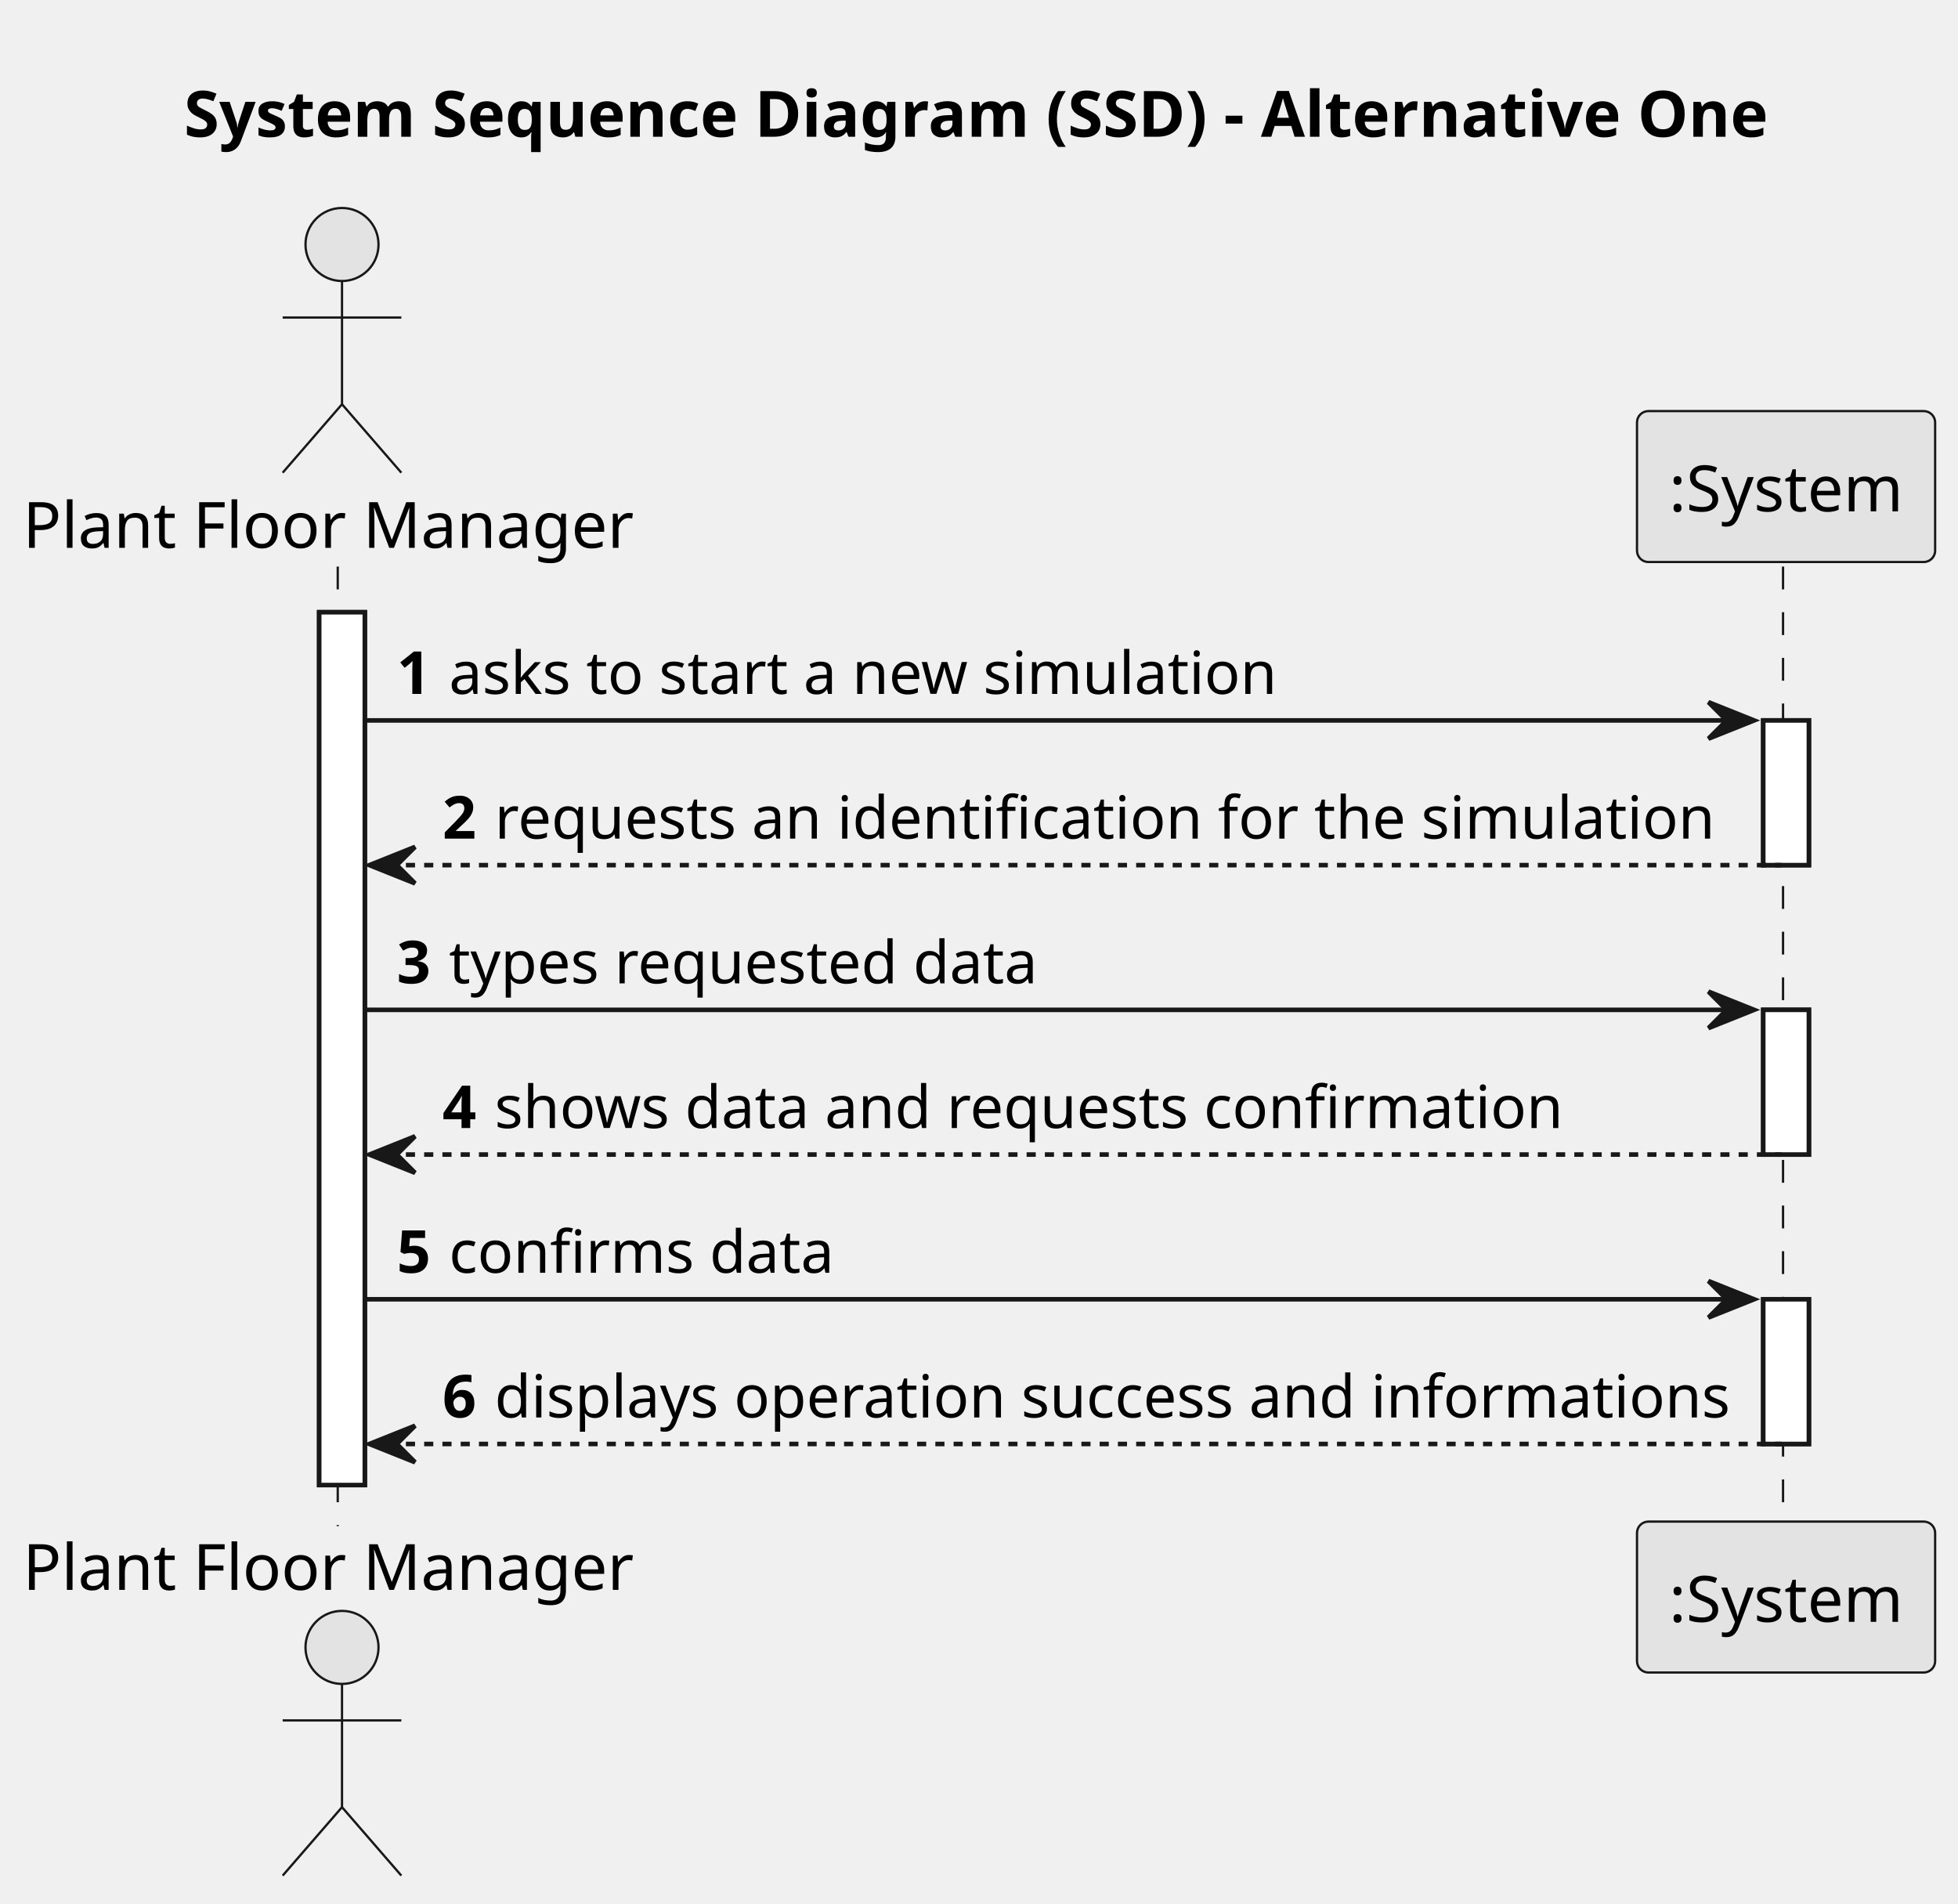
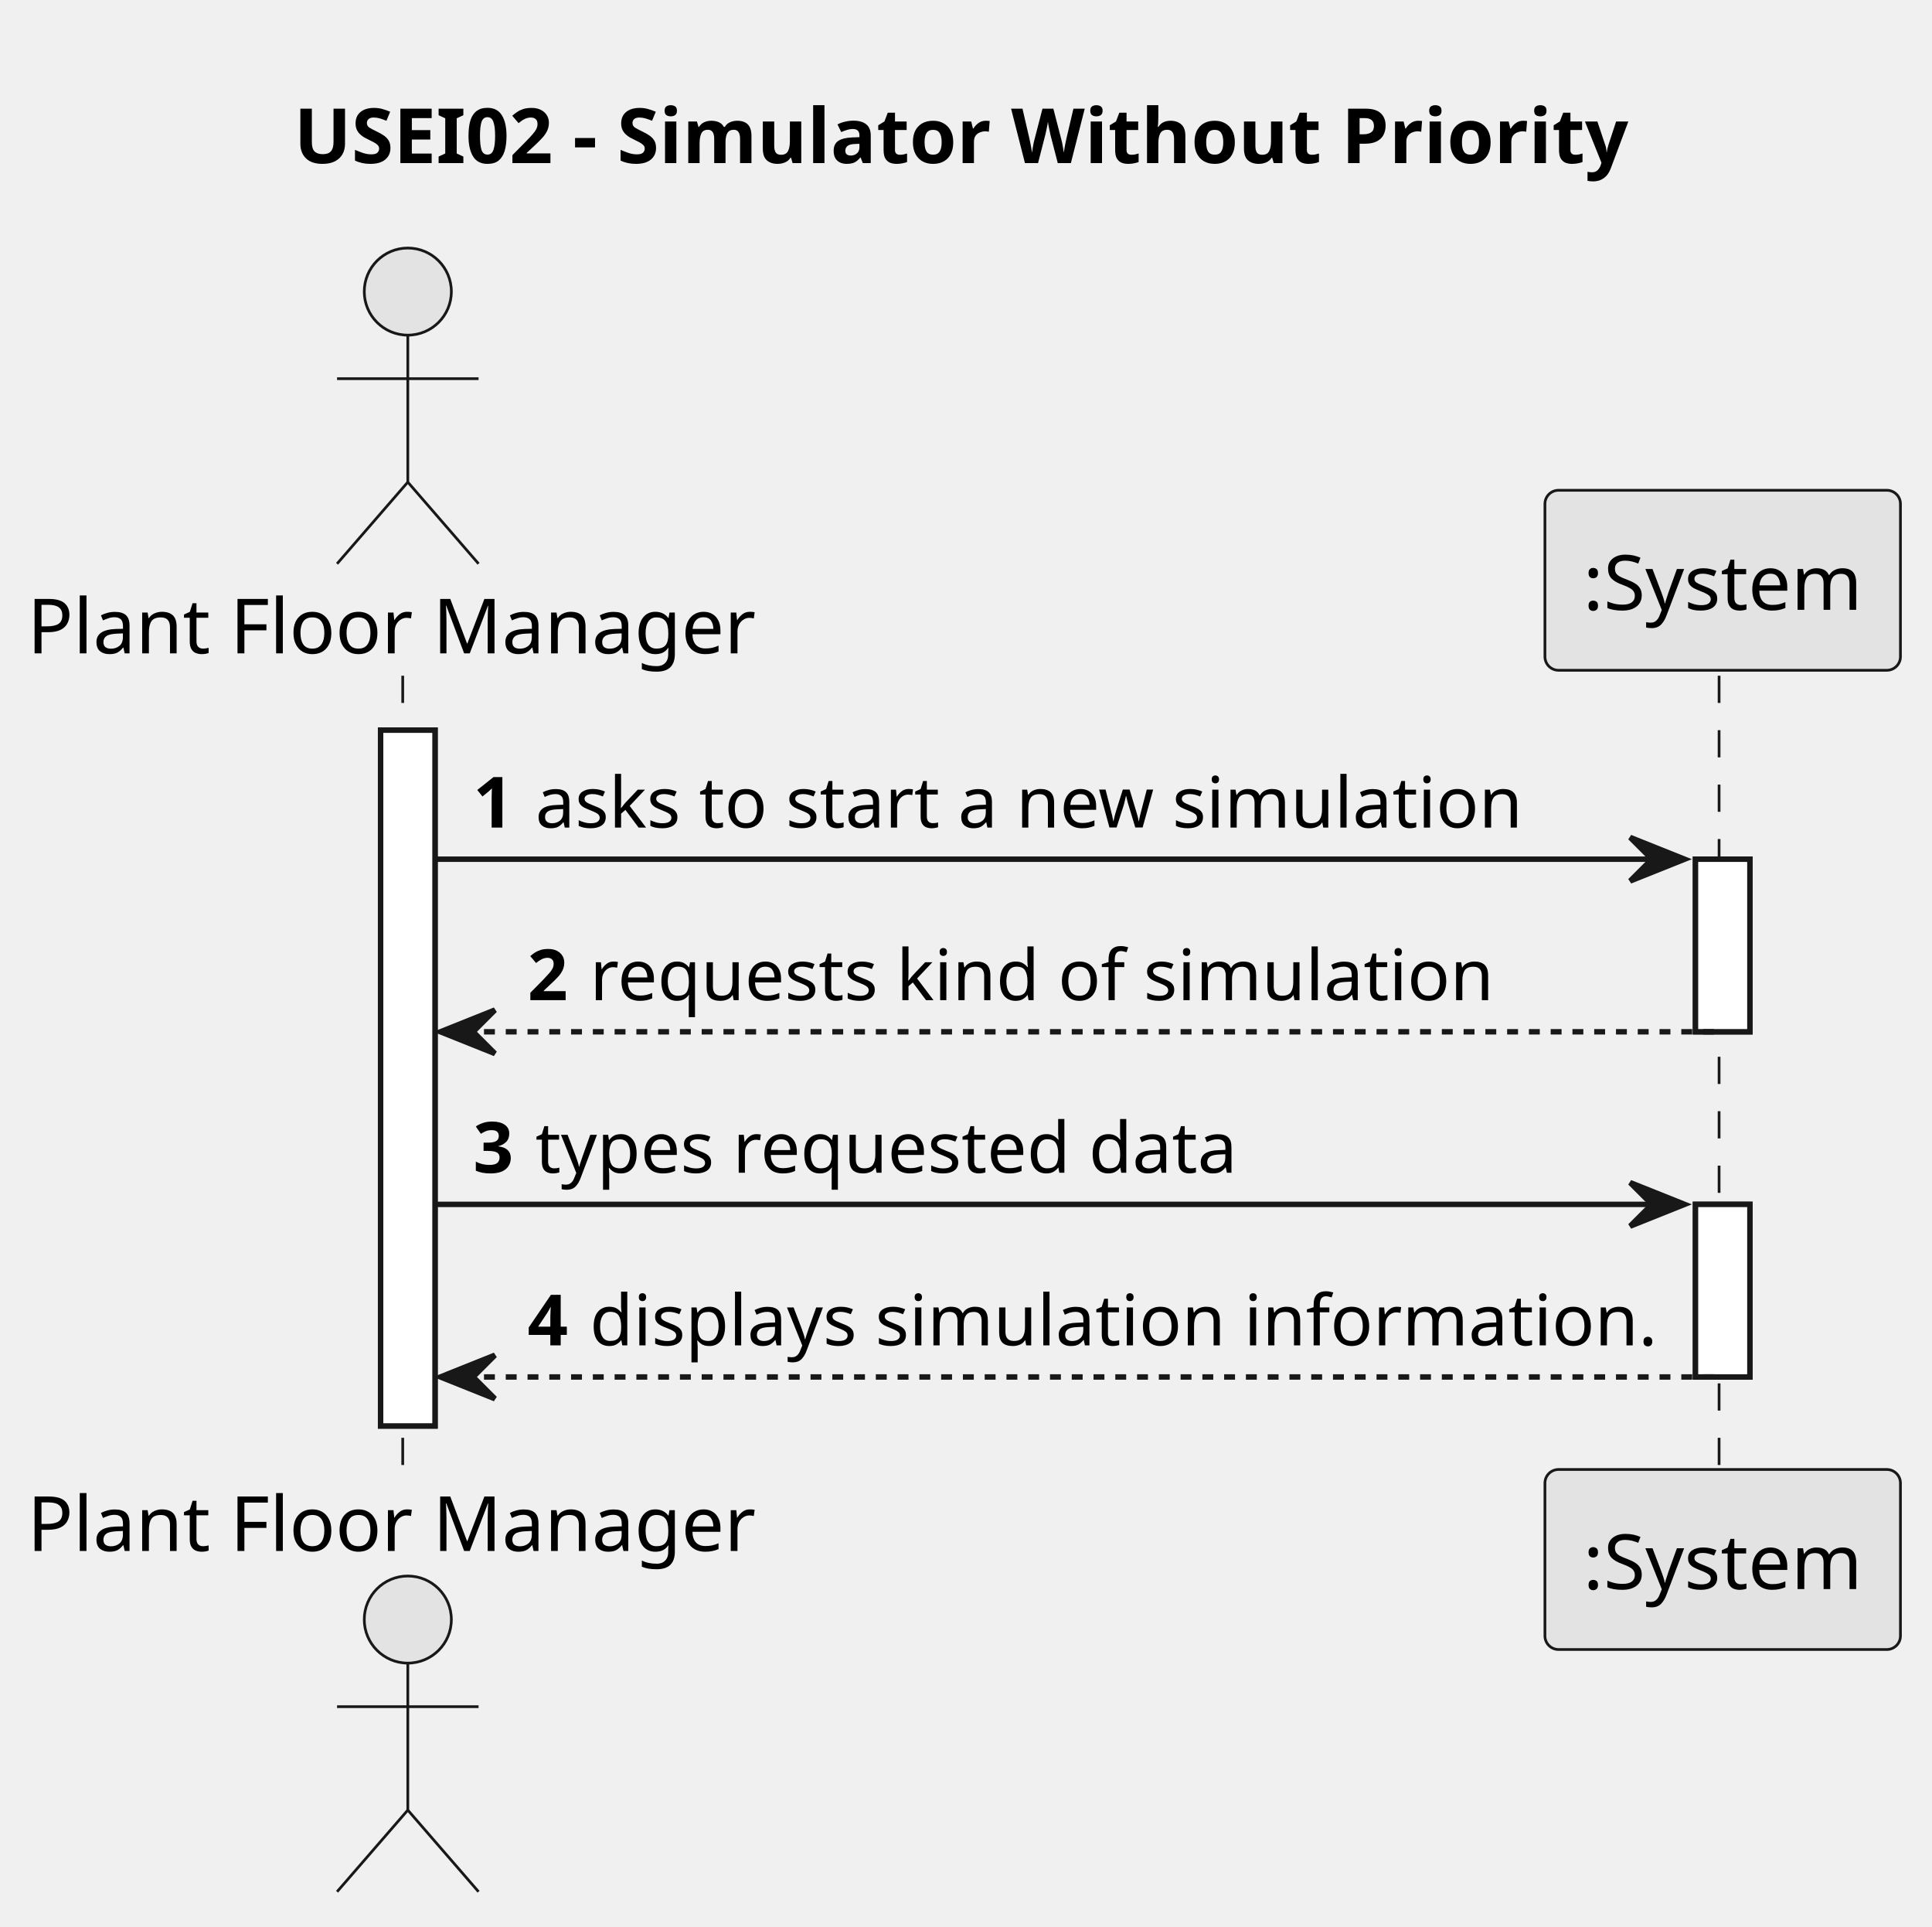
- <svg xmlns="http://www.w3.org/2000/svg" contentStyleType="text/css" height="417px" preserveAspectRatio="none" style="width:429px;height:417px;background:#FFFFFF;" version="1.1" viewBox="0 0 429 417" width="429px" zoomAndPan="magnify">
+ <svg xmlns="http://www.w3.org/2000/svg" contentStyleType="text/css" height="354px" preserveAspectRatio="none" style="width:355px;height:354px;background:#FFFFFF;" version="1.1" viewBox="0 0 355 354" width="355px" zoomAndPan="magnify">
  <defs />
  <g>
-     <text fill="#000000" font-family="sans-serif" font-size="14" font-weight="bold" lengthAdjust="spacing" textLength="347.353" x="40.319" y="29.966">System Sequence Diagram (SSD) - Alternative One</text>
-     <rect fill="#FFFFFF" height="191.236" style="stroke:#181818;stroke-width:1.0;" width="10" x="69.934" y="134.136" />
-     <rect fill="#FFFFFF" height="31.706" style="stroke:#181818;stroke-width:1.0;" width="10" x="386.329" y="157.842" />
-     <rect fill="#FFFFFF" height="31.706" style="stroke:#181818;stroke-width:1.0;" width="10" x="386.329" y="221.254" />
-     <rect fill="#FFFFFF" height="31.706" style="stroke:#181818;stroke-width:1.0;" width="10" x="386.329" y="284.666" />
-     <line style="stroke:#181818;stroke-width:0.5;stroke-dasharray:5.0,5.0;" x1="74" x2="74" y1="124.136" y2="334.372" />
-     <line style="stroke:#181818;stroke-width:0.5;stroke-dasharray:5.0,5.0;" x1="390.667" x2="390.667" y1="124.136" y2="334.372" />
+     <text fill="#000000" font-family="sans-serif" font-size="14" font-weight="bold" lengthAdjust="spacing" textLength="245.195" x="54.003" y="29.966">USEI02 - Simulator Without Priority</text>
+     <rect fill="#FFFFFF" height="127.824" style="stroke:#181818;stroke-width:1.0;" width="10" x="69.934" y="134.136" />
+     <rect fill="#FFFFFF" height="31.706" style="stroke:#181818;stroke-width:1.0;" width="10" x="311.54" y="157.842" />
+     <rect fill="#FFFFFF" height="31.706" style="stroke:#181818;stroke-width:1.0;" width="10" x="311.54" y="221.254" />
+     <line style="stroke:#181818;stroke-width:0.5;stroke-dasharray:5.0,5.0;" x1="74" x2="74" y1="124.136" y2="270.96" />
+     <line style="stroke:#181818;stroke-width:0.5;stroke-dasharray:5.0,5.0;" x1="315.878" x2="315.878" y1="124.136" y2="270.96" />
    <text fill="#000000" font-family="sans-serif" font-size="14" lengthAdjust="spacing" textLength="133.868" x="5" y="120.034">Plant Floor Manager</text>
    <ellipse cx="74.934" cy="53.568" fill="#E3E3E3" rx="8" ry="8" style="stroke:#181818;stroke-width:0.5;" />
    <path d="M74.934,61.568 L74.934,88.568 M61.934,69.568 L87.934,69.568 M74.934,88.568 L61.934,103.568 M74.934,88.568 L87.934,103.568 " fill="none" style="stroke:#181818;stroke-width:0.5;" />
-     <text fill="#000000" font-family="sans-serif" font-size="14" lengthAdjust="spacing" textLength="133.868" x="5" y="348.338">Plant Floor Manager</text>
-     <ellipse cx="74.934" cy="360.94" fill="#E3E3E3" rx="8" ry="8" style="stroke:#181818;stroke-width:0.5;" />
-     <path d="M74.934,368.94 L74.934,395.94 M61.934,376.94 L87.934,376.94 M74.934,395.94 L61.934,410.94 M74.934,395.94 L87.934,410.94 " fill="none" style="stroke:#181818;stroke-width:0.5;" />
-     <rect fill="#E3E3E3" height="33.068" rx="2.5" ry="2.5" style="stroke:#181818;stroke-width:0.5;" width="65.324" x="358.667" y="90.068" />
-     <text fill="#000000" font-family="sans-serif" font-size="14" lengthAdjust="spacing" textLength="51.324" x="365.667" y="112.034">:System</text>
-     <rect fill="#E3E3E3" height="33.068" rx="2.5" ry="2.5" style="stroke:#181818;stroke-width:0.5;" width="65.324" x="358.667" y="333.372" />
-     <text fill="#000000" font-family="sans-serif" font-size="14" lengthAdjust="spacing" textLength="51.324" x="365.667" y="355.338">:System</text>
-     <rect fill="#FFFFFF" height="191.236" style="stroke:#181818;stroke-width:1.0;" width="10" x="69.934" y="134.136" />
-     <rect fill="#FFFFFF" height="31.706" style="stroke:#181818;stroke-width:1.0;" width="10" x="386.329" y="157.842" />
-     <rect fill="#FFFFFF" height="31.706" style="stroke:#181818;stroke-width:1.0;" width="10" x="386.329" y="221.254" />
-     <rect fill="#FFFFFF" height="31.706" style="stroke:#181818;stroke-width:1.0;" width="10" x="386.329" y="284.666" />
-     <polygon fill="#181818" points="374.329,153.842,384.329,157.842,374.329,161.842,378.329,157.842" style="stroke:#181818;stroke-width:1.0;" />
-     <line style="stroke:#181818;stroke-width:1.0;" x1="79.934" x2="380.329" y1="157.842" y2="157.842" />
+     <text fill="#000000" font-family="sans-serif" font-size="14" lengthAdjust="spacing" textLength="133.868" x="5" y="284.926">Plant Floor Manager</text>
+     <ellipse cx="74.934" cy="297.528" fill="#E3E3E3" rx="8" ry="8" style="stroke:#181818;stroke-width:0.5;" />
+     <path d="M74.934,305.528 L74.934,332.528 M61.934,313.528 L87.934,313.528 M74.934,332.528 L61.934,347.528 M74.934,332.528 L87.934,347.528 " fill="none" style="stroke:#181818;stroke-width:0.5;" />
+     <rect fill="#E3E3E3" height="33.068" rx="2.5" ry="2.5" style="stroke:#181818;stroke-width:0.5;" width="65.324" x="283.878" y="90.068" />
+     <text fill="#000000" font-family="sans-serif" font-size="14" lengthAdjust="spacing" textLength="51.324" x="290.878" y="112.034">:System</text>
+     <rect fill="#E3E3E3" height="33.068" rx="2.5" ry="2.5" style="stroke:#181818;stroke-width:0.5;" width="65.324" x="283.878" y="269.96" />
+     <text fill="#000000" font-family="sans-serif" font-size="14" lengthAdjust="spacing" textLength="51.324" x="290.878" y="291.926">:System</text>
+     <rect fill="#FFFFFF" height="127.824" style="stroke:#181818;stroke-width:1.0;" width="10" x="69.934" y="134.136" />
+     <rect fill="#FFFFFF" height="31.706" style="stroke:#181818;stroke-width:1.0;" width="10" x="311.54" y="157.842" />
+     <rect fill="#FFFFFF" height="31.706" style="stroke:#181818;stroke-width:1.0;" width="10" x="311.54" y="221.254" />
+     <polygon fill="#181818" points="299.54,153.842,309.54,157.842,299.54,161.842,303.54,157.842" style="stroke:#181818;stroke-width:1.0;" />
+     <line style="stroke:#181818;stroke-width:1.0;" x1="79.934" x2="305.54" y1="157.842" y2="157.842" />
    <text fill="#000000" font-family="sans-serif" font-size="13" font-weight="bold" lengthAdjust="spacing" textLength="7.436" x="86.934" y="152.033">1</text>
    <text fill="#000000" font-family="sans-serif" font-size="13" lengthAdjust="spacing" textLength="181.662" x="98.37" y="152.033">asks to start a new simulation</text>
    <polygon fill="#181818" points="90.934,185.548,80.934,189.548,90.934,193.548,86.934,189.548" style="stroke:#181818;stroke-width:1.0;" />
-     <line style="stroke:#181818;stroke-width:1.0;stroke-dasharray:2.0,2.0;" x1="84.934" x2="390.329" y1="189.548" y2="189.548" />
+     <line style="stroke:#181818;stroke-width:1.0;stroke-dasharray:2.0,2.0;" x1="84.934" x2="315.54" y1="189.548" y2="189.548" />
    <text fill="#000000" font-family="sans-serif" font-size="13" font-weight="bold" lengthAdjust="spacing" textLength="7.436" x="96.934" y="183.739">2</text>
-     <text fill="#000000" font-family="sans-serif" font-size="13" lengthAdjust="spacing" textLength="267.631" x="108.37" y="183.739">requests an identification for the simulation</text>
-     <polygon fill="#181818" points="374.329,217.254,384.329,221.254,374.329,225.254,378.329,221.254" style="stroke:#181818;stroke-width:1.0;" />
-     <line style="stroke:#181818;stroke-width:1.0;" x1="79.934" x2="380.329" y1="221.254" y2="221.254" />
+     <text fill="#000000" font-family="sans-serif" font-size="13" lengthAdjust="spacing" textLength="166.374" x="108.37" y="183.739">requests kind of simulation</text>
+     <polygon fill="#181818" points="299.54,217.254,309.54,221.254,299.54,225.254,303.54,221.254" style="stroke:#181818;stroke-width:1.0;" />
+     <line style="stroke:#181818;stroke-width:1.0;" x1="79.934" x2="305.54" y1="221.254" y2="221.254" />
    <text fill="#000000" font-family="sans-serif" font-size="13" font-weight="bold" lengthAdjust="spacing" textLength="7.436" x="86.934" y="215.445">3</text>
    <text fill="#000000" font-family="sans-serif" font-size="13" lengthAdjust="spacing" textLength="129.22" x="98.37" y="215.445">types requested data</text>
    <polygon fill="#181818" points="90.934,248.96,80.934,252.96,90.934,256.96,86.934,252.96" style="stroke:#181818;stroke-width:1.0;" />
-     <line style="stroke:#181818;stroke-width:1.0;stroke-dasharray:2.0,2.0;" x1="84.934" x2="390.329" y1="252.96" y2="252.96" />
+     <line style="stroke:#181818;stroke-width:1.0;stroke-dasharray:2.0,2.0;" x1="84.934" x2="315.54" y1="252.96" y2="252.96" />
    <text fill="#000000" font-family="sans-serif" font-size="13" font-weight="bold" lengthAdjust="spacing" textLength="7.436" x="96.934" y="247.151">4</text>
-     <text fill="#000000" font-family="sans-serif" font-size="13" lengthAdjust="spacing" textLength="234.624" x="108.37" y="247.151">shows data and requests confirmation</text>
-     <polygon fill="#181818" points="374.329,280.666,384.329,284.666,374.329,288.666,378.329,284.666" style="stroke:#181818;stroke-width:1.0;" />
-     <line style="stroke:#181818;stroke-width:1.0;" x1="79.934" x2="380.329" y1="284.666" y2="284.666" />
-     <text fill="#000000" font-family="sans-serif" font-size="13" font-weight="bold" lengthAdjust="spacing" textLength="7.436" x="86.934" y="278.857">5</text>
-     <text fill="#000000" font-family="sans-serif" font-size="13" lengthAdjust="spacing" textLength="84.37" x="98.37" y="278.857">confirms data</text>
-     <polygon fill="#181818" points="90.934,312.372,80.934,316.372,90.934,320.372,86.934,316.372" style="stroke:#181818;stroke-width:1.0;" />
-     <line style="stroke:#181818;stroke-width:1.0;stroke-dasharray:2.0,2.0;" x1="84.934" x2="390.329" y1="316.372" y2="316.372" />
-     <text fill="#000000" font-family="sans-serif" font-size="13" font-weight="bold" lengthAdjust="spacing" textLength="7.436" x="96.934" y="310.563">6</text>
-     <text fill="#000000" font-family="sans-serif" font-size="13" lengthAdjust="spacing" textLength="270.959" x="108.37" y="310.563">displays operation success and informations</text>
+     <text fill="#000000" font-family="sans-serif" font-size="13" lengthAdjust="spacing" textLength="196.17" x="108.37" y="247.151">displays simulation information.</text>
  </g>
</svg>
